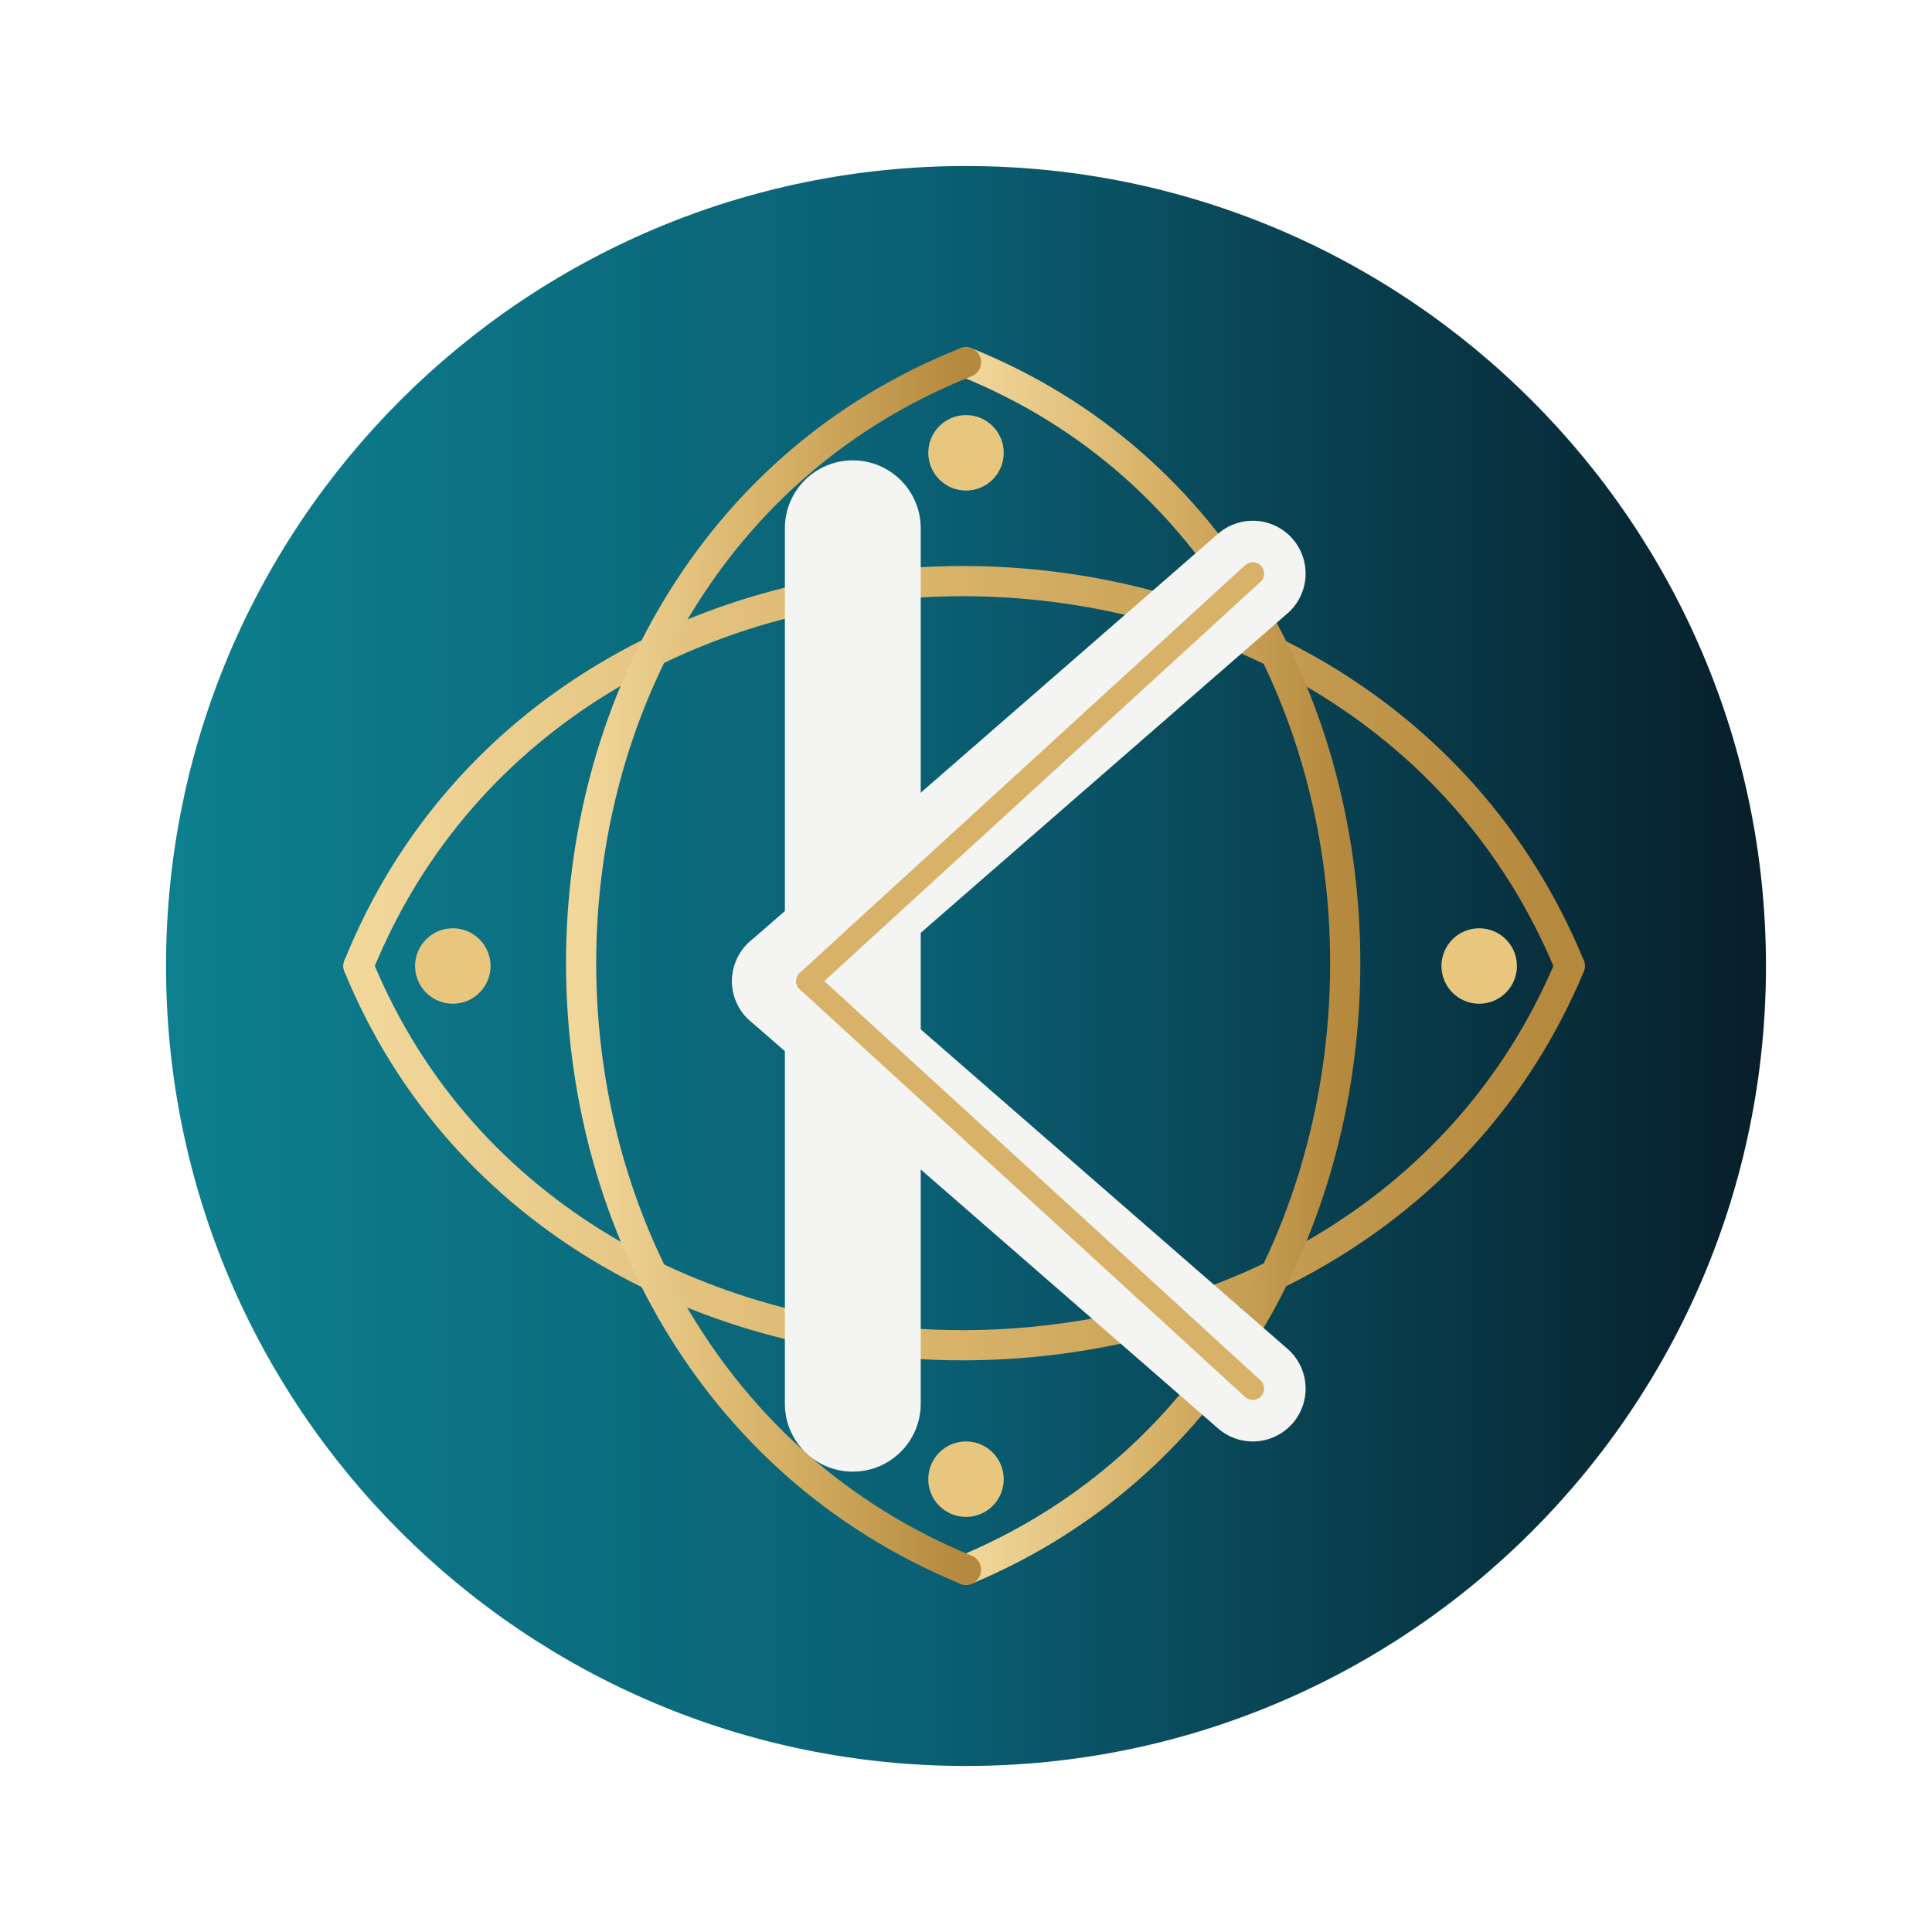
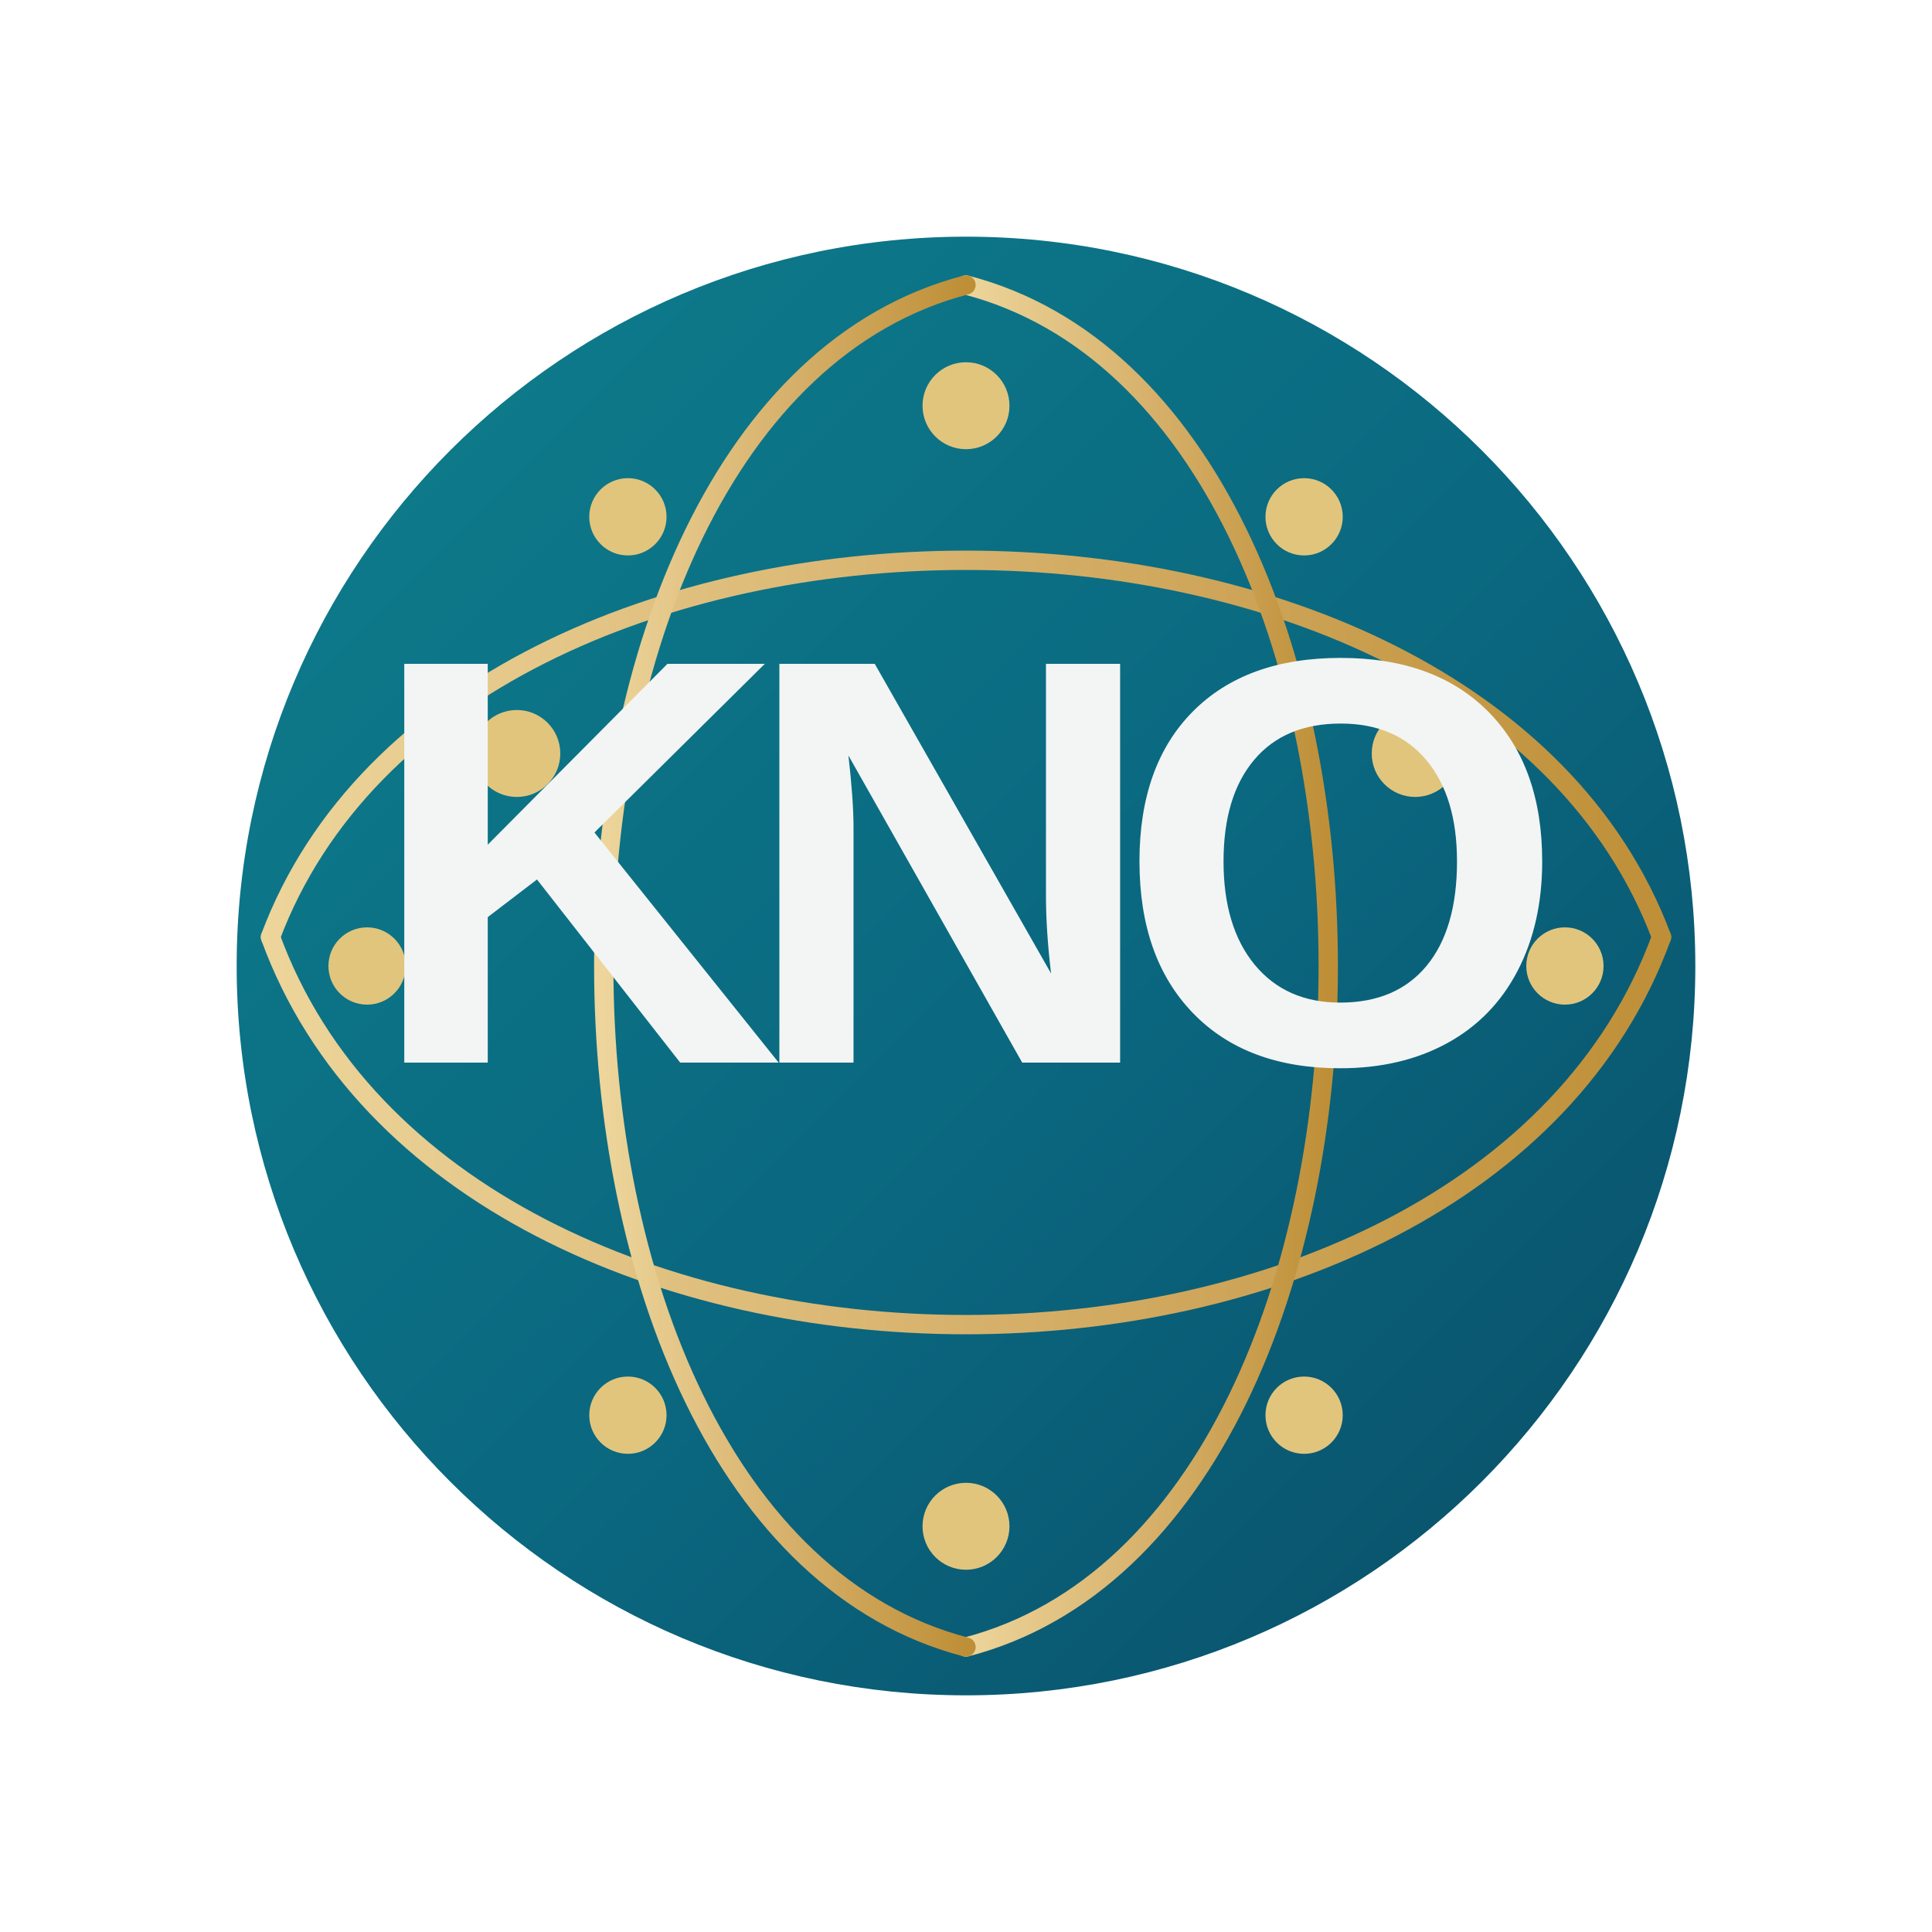
- <svg xmlns="http://www.w3.org/2000/svg" width="512" height="512" viewBox="0 0 512 512" role="img" aria-label="Kno U Kno brand mark">
+ <svg xmlns="http://www.w3.org/2000/svg" viewBox="0 0 800 800" role="img" aria-label="Kno U Kno brand mark">
  <defs>
-     <linearGradient id="bgGrad" x1="0" x2="1">
-       <stop offset="0%" stop-color="#0D7F8E" />
-       <stop offset="48%" stop-color="#0A5F73" />
-       <stop offset="100%" stop-color="#071F2B" />
+     <linearGradient id="bgGrad" x1="0" x2="1" y1="0" y2="1">
+       <stop offset="0%" stop-color="#0e7f8d" />
+       <stop offset="56%" stop-color="#0a677f" />
+       <stop offset="100%" stop-color="#0a4d67" />
    </linearGradient>
    <linearGradient id="goldGrad" x1="0" x2="1">
-       <stop offset="0%" stop-color="#F2D79B" />
-       <stop offset="50%" stop-color="#D7B268" />
-       <stop offset="100%" stop-color="#B4883D" />
+       <stop offset="0%" stop-color="#edd59b" />
+       <stop offset="52%" stop-color="#d6b06a" />
+       <stop offset="100%" stop-color="#be8f37" />
    </linearGradient>
  </defs>
-   <circle cx="256" cy="256" r="212" fill="url(#bgGrad)" />
-   <g fill="none" stroke="url(#goldGrad)" stroke-linecap="round" stroke-width="8">
-     <path d="M 95 256 C 150 120, 360 120, 416 256" />
-     <path d="M 95 256 C 150 390, 360 390, 416 256" />
-     <path d="M 256 96 C 390 150, 390 360, 256 416" />
-     <path d="M 256 96 C 120 150, 120 360, 256 416" />
-   </g>
-   <g fill="#E8C67E">
-     <circle cx="120" cy="256" r="10" />
-     <circle cx="392" cy="256" r="10" />
-     <circle cx="256" cy="120" r="10" />
-     <circle cx="256" cy="392" r="10" />
-   </g>
  <g>
-     <rect x="208" y="122" width="36" height="268" rx="18" fill="#F4F5F3" />
-     <path d="M 208 260 L 332 152" stroke="#F4F5F3" stroke-width="28" stroke-linecap="round" />
-     <path d="M 208 260 L 332 368" stroke="#F4F5F3" stroke-width="28" stroke-linecap="round" />
-     <path d="M 214 260 L 332 152" stroke="#D7B268" stroke-width="6" stroke-linecap="round" />
-     <path d="M 214 260 L 332 368" stroke="#D7B268" stroke-width="6" stroke-linecap="round" />
+     <circle cx="400" cy="400" r="302" fill="url(#bgGrad)" />
+     <g fill="none" stroke="url(#goldGrad)" stroke-linecap="round" stroke-width="8">
+       <path d="M 112 388 C 190 180, 610 180, 688 388" />
+       <path d="M 112 388 C 190 602, 610 602, 688 388" />
+       <path d="M 400 118 C 600 170, 600 630, 400 682" />
+       <path d="M 400 118 C 200 170, 200 630, 400 682" />
+     </g>
+     <g fill="#e1c57d">
+       <circle cx="214" cy="312" r="18" />
+       <circle cx="586" cy="312" r="18" />
+       <circle cx="400" cy="168" r="18" />
+       <circle cx="400" cy="632" r="18" />
+       <circle cx="260" cy="214" r="16" />
+       <circle cx="540" cy="214" r="16" />
+       <circle cx="260" cy="586" r="16" />
+       <circle cx="540" cy="586" r="16" />
+       <circle cx="152" cy="400" r="16" />
+       <circle cx="648" cy="400" r="16" />
+     </g>
+     <g>
+       <text x="400" y="440" text-anchor="middle" font-family="Arial, Helvetica, sans-serif" font-size="240" font-weight="900" fill="#f2f5f4" letter-spacing="-18">KNO</text>
+     </g>
  </g>
</svg>
